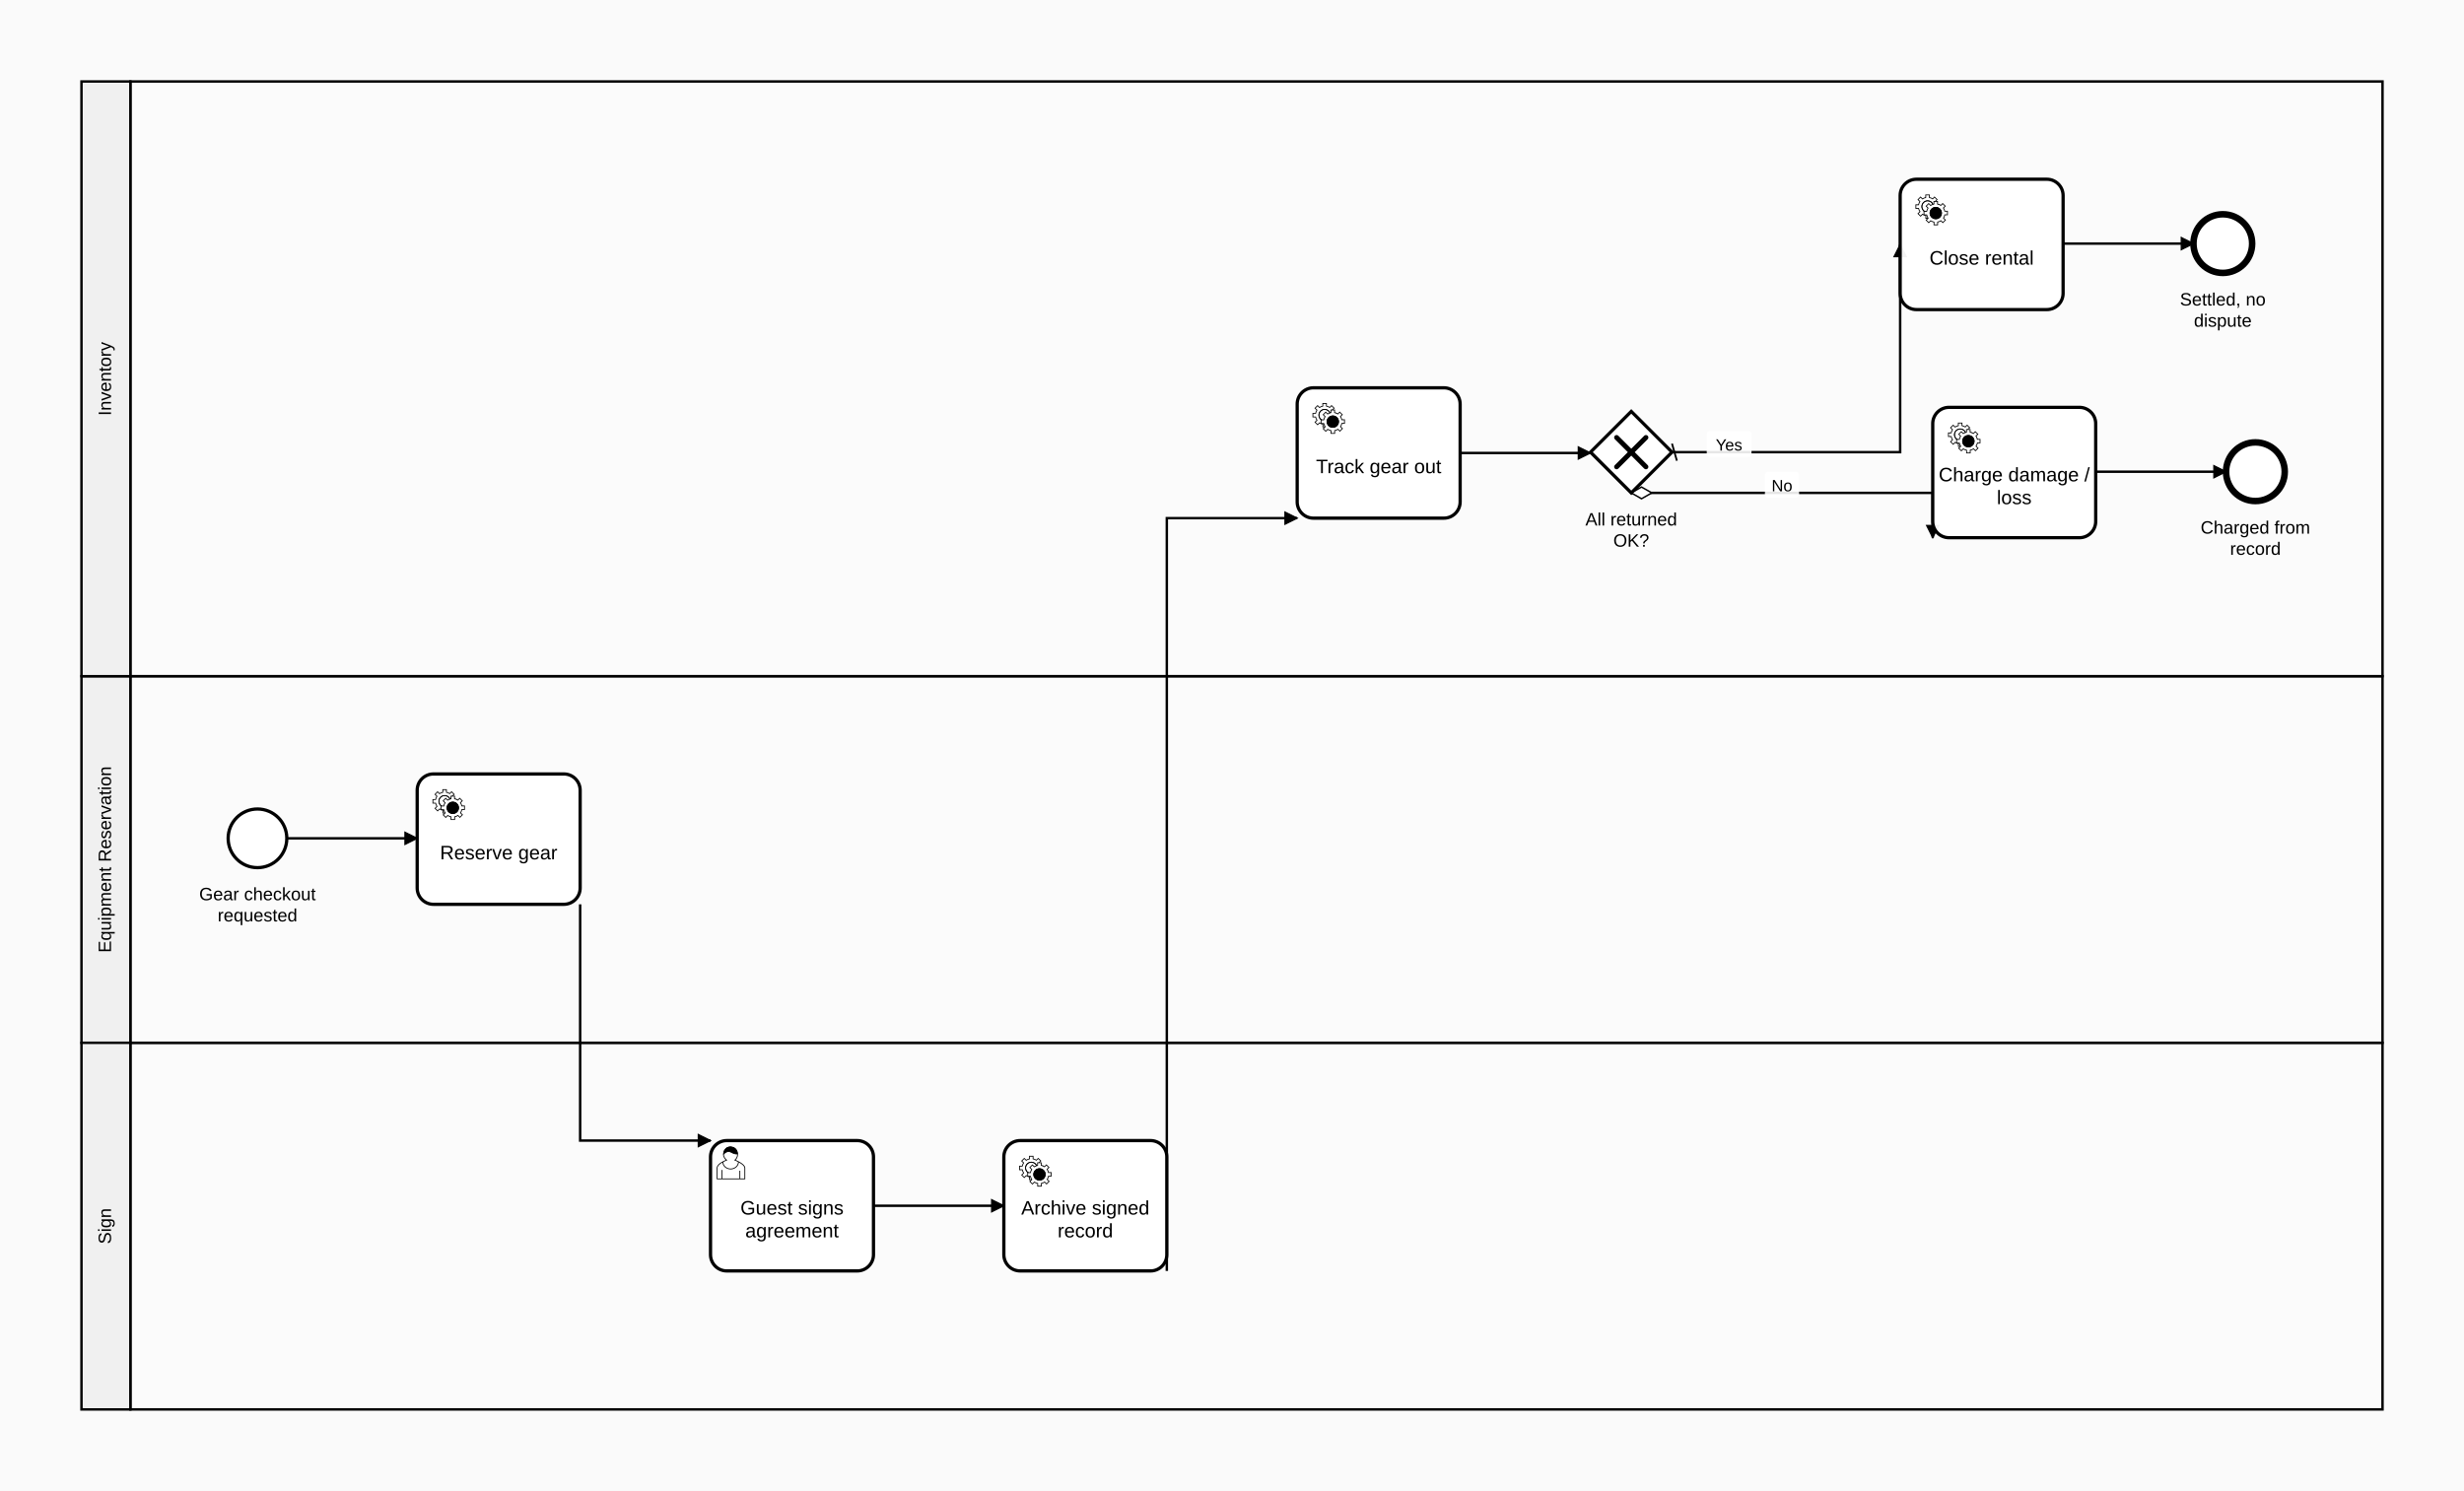
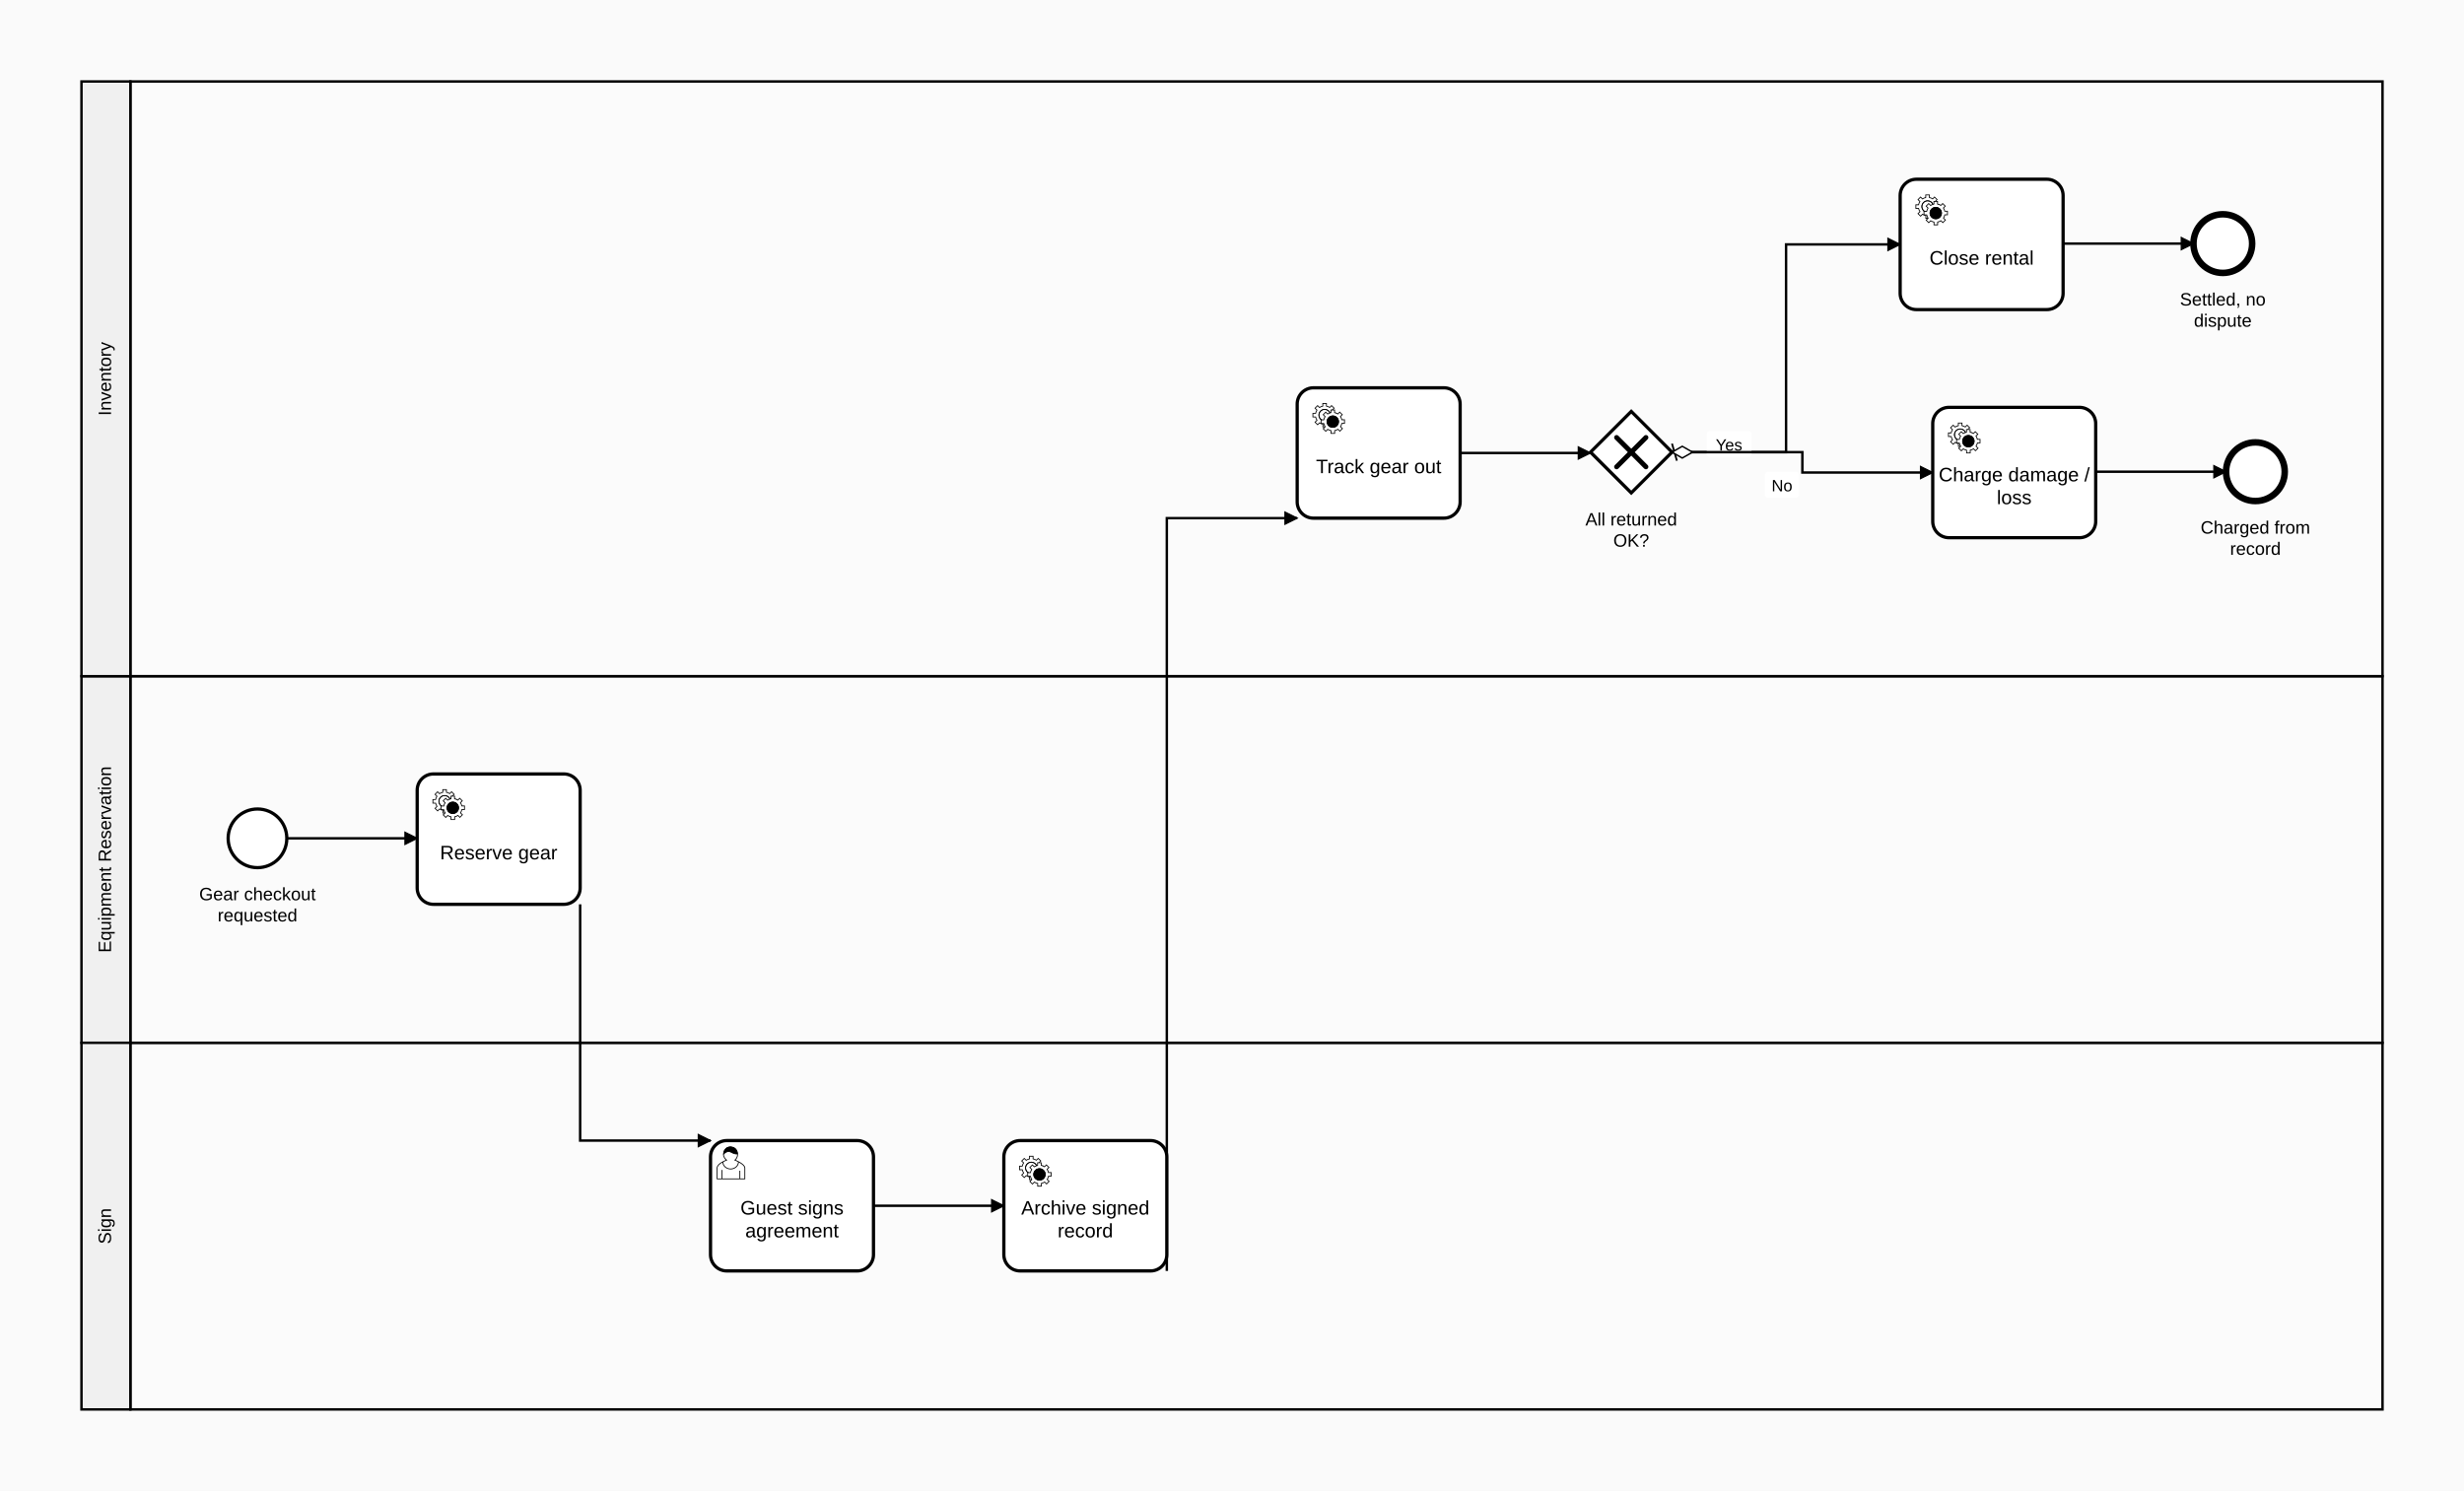
<svg xmlns="http://www.w3.org/2000/svg" width="1512" height="915" viewBox="0 0 1512 915" font-family="Arial, sans-serif">
  <defs>
    <marker id="seq-end" viewBox="0 0 20 20" refX="11" refY="10" markerWidth="10" markerHeight="10" orient="auto">
      <path d="M 1 5 L 11 10 L 1 15 Z" fill="#000000" stroke="#000000" stroke-width="1" />
    </marker>
    <marker id="seq-default-src" viewBox="0 0 20 20" refX="6" refY="10" markerWidth="10" markerHeight="10" orient="auto">
      <path d="M 6 3 L 10 17" stroke="#000000" stroke-width="1.5" />
    </marker>
    <marker id="seq-conditional-src" viewBox="0 0 20 20" refX="1" refY="10" markerWidth="12" markerHeight="12" orient="auto">
      <path d="M 1 10 L 8 6 L 15 10 L 8 14 Z" fill="#ffffff" stroke="#000000" stroke-width="1" />
    </marker>
    <marker id="msg-start" viewBox="0 0 20 20" refX="6" refY="6" markerWidth="20" markerHeight="20" orient="auto">
      <circle cx="6" cy="6" r="3.5" fill="#ffffff" stroke="#000000" stroke-width="1" />
    </marker>
    <marker id="msg-end" viewBox="0 0 20 20" refX="8.5" refY="5" markerWidth="20" markerHeight="20" orient="auto">
      <path d="m 1 5 l 0 -3 l 7 3 l -7 3 z" fill="#ffffff" stroke="#000000" stroke-width="1" stroke-linecap="butt" />
    </marker>
    <marker id="assoc-end" viewBox="0 0 20 20" refX="11" refY="10" markerWidth="10" markerHeight="10" orient="auto">
      <path d="M 1 5 L 11 10 L 1 15" fill="none" stroke="#000000" stroke-width="1.5" />
    </marker>
  </defs>
  <rect width="1512" height="915" fill="#fafafa" />
  <rect x="80" y="415" width="1382" height="225" fill="#ffffff" fill-opacity="0.25" stroke="#000000" stroke-width="1.5" />
  <rect x="50" y="415" width="30" height="225" fill="#f0f0f0" stroke="#000000" stroke-width="1.5" />
  <text x="65" y="527.5" text-anchor="middle" dominant-baseline="middle" font-size="11" fill="#000000" transform="rotate(-90,65,527.5)">Equipment Reservation</text>
  <rect x="80" y="640" width="1382" height="225" fill="#ffffff" fill-opacity="0.25" stroke="#000000" stroke-width="1.5" />
  <rect x="50" y="640" width="30" height="225" fill="#f0f0f0" stroke="#000000" stroke-width="1.5" />
  <text x="65" y="752.5" text-anchor="middle" dominant-baseline="middle" font-size="11" fill="#000000" transform="rotate(-90,65,752.5)">Sign</text>
  <rect x="80" y="50" width="1382" height="365" fill="#ffffff" fill-opacity="0.25" stroke="#000000" stroke-width="1.5" />
  <rect x="50" y="50" width="30" height="365" fill="#f0f0f0" stroke="#000000" stroke-width="1.5" />
  <text x="65" y="232.5" text-anchor="middle" dominant-baseline="middle" font-size="11" fill="#000000" transform="rotate(-90,65,232.5)">Inventory</text>
  <path d="M 176 514.5 L 256 514.5" stroke="#000000" stroke-width="1.5" fill="none" marker-end="url(#seq-end)" />
  <path d="M 356 555 L 356 700 L 436 700" stroke="#000000" stroke-width="1.5" fill="none" marker-end="url(#seq-end)" />
  <path d="M 536 740 L 616 740" stroke="#000000" stroke-width="1.5" fill="none" marker-end="url(#seq-end)" />
  <path d="M 716 780 L 716 318 L 796 318" stroke="#000000" stroke-width="1.5" fill="none" marker-end="url(#seq-end)" />
  <path d="M 896 278 L 976 278" stroke="#000000" stroke-width="1.5" fill="none" marker-end="url(#seq-end)" />
-   <path d="M 1026 277.5 L 1166 277.5 L 1166 150" stroke="#000000" stroke-width="1.5" fill="none" marker-start="url(#seq-default-src)" marker-end="url(#seq-end)" />
+   <path d="M 1026 277.5 L 1096 277.5 L 1096 150 L 1166 150" stroke="#000000" stroke-width="1.5" fill="none" marker-start="url(#seq-default-src)" marker-end="url(#seq-end)" />
  <rect x="1047.3" y="264.5" width="27.5" height="16" rx="2" fill="white" fill-opacity="0.9" />
  <text x="1061" y="276.5" text-anchor="middle" font-size="10" fill="#000000">Yes</text>
  <path d="M 1266 149.5 L 1346 149.5" stroke="#000000" stroke-width="1.5" fill="none" marker-end="url(#seq-end)" />
-   <path d="M 1001 302.5 L 1186 302.5 L 1186 330" stroke="#000000" stroke-width="1.5" fill="none" marker-start="url(#seq-conditional-src)" marker-end="url(#seq-end)" />
+   <path d="M 1026 277.5 L 1106 277.5 L 1106 290 L 1186 290" stroke="#000000" stroke-width="1.5" fill="none" marker-start="url(#seq-conditional-src)" marker-end="url(#seq-end)" />
  <rect x="1083" y="289.5" width="21" height="16" rx="2" fill="white" fill-opacity="0.9" />
  <text x="1093.5" y="301.5" text-anchor="middle" font-size="10" fill="#000000">No</text>
  <path d="M 1286 289.5 L 1366 289.5" stroke="#000000" stroke-width="1.5" fill="none" marker-end="url(#seq-end)" />
  <circle cx="158" cy="514.5" r="18" fill="#ffffff" fill-opacity="0.95" stroke="#000000" stroke-width="2" />
  <text x="158" y="552.5" text-anchor="middle" font-size="11" fill="#000000">Gear checkout</text>
  <text x="158" y="565.5" text-anchor="middle" font-size="11" fill="#000000">requested</text>
  <rect x="256" y="475" width="100" height="80" rx="10" ry="10" fill="#ffffff" fill-opacity="0.95" stroke="#000000" stroke-width="2" />
  <g>
    <path d="m 274,499 v -1.713 c 0.352,-0.071 0.704,-0.178 1.048,-0.321 0.344,-0.145 0.666,-0.321 0.966,-0.521 l 1.194,1.18 1.567,-1.577 -1.195,-1.18 c 0.403,-0.614 0.683,-1.299 0.825,-2.018 l 1.622,-0.01 v -2.22 l -1.637,0.01 c -0.073,-0.352 -0.178,-0.7 -0.324,-1.044 -0.145,-0.344 -0.321,-0.664 -0.523,-0.962 l 1.131,-1.136 -1.583,-1.563 -1.13,1.136 c -0.614,-0.401 -1.303,-0.681 -2.023,-0.822 l 0.009,-1.619 h -2.241 l 0.004,1.631 c -0.354,0.074 -0.705,0.18 -1.05,0.324 -0.344,0.144 -0.665,0.321 -0.964,0.52 l -1.17,-1.158 -1.567,1.579 1.168,1.157 c -0.403,0.613 -0.683,1.298 -0.825,2.017 l -1.659,0.003 v 2.222 l 1.672,-0.006 c 0.073,0.351 0.18,0.702 0.324,1.045 0.145,0.344 0.321,0.664 0.523,0.961 l -1.199,1.197 1.584,1.56 1.196,-1.193 c 0.614,0.403 1.303,0.682 2.023,0.823 l 0.001,1.699 h 2.227 z m 0.221,-3.996 c -1.789,0.75 -3.858,-0.093 -4.61,-1.874 -0.752,-1.783 0.091,-3.846 1.88,-4.596 1.788,-0.749 3.857,0.093 4.609,1.874 0.752,1.782 -0.091,3.846 -1.879,4.596 z" fill="#ffffff" stroke="#000000" stroke-width="0.5" />
    <path d="m 274.221,495.004 c -1.789,0.75 -3.858,-0.093 -4.61,-1.874 -0.752,-1.783 0.091,-3.846 1.88,-4.596 1.788,-0.749 3.857,0.093 4.609,1.874 0.752,1.782 -0.091,3.846 -1.879,4.596 z" fill="none" stroke="#000000" stroke-width="0.5" />
    <path d="m 279,503 v -1.713 c 0.352,-0.071 0.704,-0.178 1.048,-0.321 0.344,-0.145 0.666,-0.321 0.966,-0.521 l 1.194,1.18 1.567,-1.577 -1.195,-1.18 c 0.403,-0.614 0.683,-1.299 0.825,-2.018 l 1.622,-0.01 v -2.22 l -1.637,0.01 c -0.073,-0.352 -0.178,-0.7 -0.324,-1.044 -0.145,-0.344 -0.321,-0.664 -0.523,-0.962 l 1.131,-1.136 -1.583,-1.563 -1.13,1.136 c -0.614,-0.401 -1.303,-0.681 -2.023,-0.822 l 0.009,-1.619 h -2.241 l 0.004,1.631 c -0.354,0.074 -0.705,0.18 -1.05,0.324 -0.344,0.144 -0.665,0.321 -0.964,0.52 l -1.17,-1.158 -1.567,1.579 1.168,1.157 c -0.403,0.613 -0.683,1.298 -0.825,2.017 l -1.659,0.003 v 2.222 l 1.672,-0.006 c 0.073,0.351 0.18,0.702 0.324,1.045 0.145,0.344 0.321,0.664 0.523,0.961 l -1.199,1.197 1.584,1.56 1.196,-1.193 c 0.614,0.403 1.303,0.682 2.023,0.823 l 0.001,1.699 h 2.227 z m 0.221,-3.996 c -1.789,0.75 -3.858,-0.093 -4.61,-1.874 -0.752,-1.783 0.091,-3.846 1.88,-4.596 1.788,-0.749 3.857,0.093 4.609,1.874 0.752,1.782 -0.091,3.846 -1.879,4.596 z" fill="#ffffff" stroke="#000000" stroke-width="0.5" />
    <path d="m 279.221,499.004 c -1.789,0.75 -3.858,-0.093 -4.61,-1.874 -0.752,-1.783 0.091,-3.846 1.88,-4.596 1.788,-0.749 3.857,0.093 4.609,1.874 0.752,1.782 -0.091,3.846 -1.879,4.596 z" fill="#000000" stroke="#000000" stroke-width="0.5" />
  </g>
  <text x="306" y="524" text-anchor="middle" dominant-baseline="middle" font-size="12" fill="#000000">Reserve gear</text>
  <rect x="436" y="700" width="100" height="80" rx="10" ry="10" fill="#ffffff" fill-opacity="0.95" stroke="#000000" stroke-width="2" />
  <g>
    <path d="m 451,712 c 0.909,-0.845 1.594,-2.049 1.594,-3.385 0,-2.554 -1.805,-4.622 -4.357,-4.622 -2.552,0 -4.288,2.068 -4.288,4.622 0,1.348 0.974,2.562 1.896,3.405 -0.529,0.187 -5.669,2.097 -5.794,4.756 v 6.718 h 17 v -6.718 c 0,-2.298 -5.528,-4.595 -6.051,-4.776 z m -8,6 l 0,5.5 m 11,0 l 0,-5" fill="#ffffff" stroke="#000000" stroke-width="0.5" />
    <path d="m 453.162,713.009 c 0,2.447 -2.158,4.431 -4.821,4.431 -2.665,0 -4.822,-1.981 -4.822,-4.431" fill="none" stroke="#000000" stroke-width="0.5" />
    <path d="m 444.1,708.2 c 0,0 2.251,-2.358 4.274,-1.177 2.024,1.181 4.221,1.537 4.124,0.965 -0.098,-0.57 -0.117,-3.791 -4.191,-4.136 -3.575,0.001 -4.208,3.367 -4.207,4.348 z" fill="#000000" stroke="#000000" stroke-width="0.5" />
  </g>
  <text x="486" y="742" text-anchor="middle" dominant-baseline="middle" font-size="12" fill="#000000">Guest signs</text>
  <text x="486" y="756" text-anchor="middle" dominant-baseline="middle" font-size="12" fill="#000000">agreement</text>
  <rect x="616" y="700" width="100" height="80" rx="10" ry="10" fill="#ffffff" fill-opacity="0.95" stroke="#000000" stroke-width="2" />
  <g>
    <path d="m 634,724 v -1.713 c 0.352,-0.071 0.704,-0.178 1.048,-0.321 0.344,-0.145 0.666,-0.321 0.966,-0.521 l 1.194,1.18 1.567,-1.577 -1.195,-1.18 c 0.403,-0.614 0.683,-1.299 0.825,-2.018 l 1.622,-0.01 v -2.22 l -1.637,0.01 c -0.073,-0.352 -0.178,-0.7 -0.324,-1.044 -0.145,-0.344 -0.321,-0.664 -0.523,-0.962 l 1.131,-1.136 -1.583,-1.563 -1.13,1.136 c -0.614,-0.401 -1.303,-0.681 -2.023,-0.822 l 0.009,-1.619 h -2.241 l 0.004,1.631 c -0.354,0.074 -0.705,0.18 -1.05,0.324 -0.344,0.144 -0.665,0.321 -0.964,0.52 l -1.17,-1.158 -1.567,1.579 1.168,1.157 c -0.403,0.613 -0.683,1.298 -0.825,2.017 l -1.659,0.003 v 2.222 l 1.672,-0.006 c 0.073,0.351 0.18,0.702 0.324,1.045 0.145,0.344 0.321,0.664 0.523,0.961 l -1.199,1.197 1.584,1.56 1.196,-1.193 c 0.614,0.403 1.303,0.682 2.023,0.823 l 0.001,1.699 h 2.227 z m 0.221,-3.996 c -1.789,0.75 -3.858,-0.093 -4.61,-1.874 -0.752,-1.783 0.091,-3.846 1.88,-4.596 1.788,-0.749 3.857,0.093 4.609,1.874 0.752,1.782 -0.091,3.846 -1.879,4.596 z" fill="#ffffff" stroke="#000000" stroke-width="0.5" />
    <path d="m 634.221,720.004 c -1.789,0.75 -3.858,-0.093 -4.61,-1.874 -0.752,-1.783 0.091,-3.846 1.88,-4.596 1.788,-0.749 3.857,0.093 4.609,1.874 0.752,1.782 -0.091,3.846 -1.879,4.596 z" fill="none" stroke="#000000" stroke-width="0.5" />
    <path d="m 639,728 v -1.713 c 0.352,-0.071 0.704,-0.178 1.048,-0.321 0.344,-0.145 0.666,-0.321 0.966,-0.521 l 1.194,1.18 1.567,-1.577 -1.195,-1.18 c 0.403,-0.614 0.683,-1.299 0.825,-2.018 l 1.622,-0.01 v -2.22 l -1.637,0.01 c -0.073,-0.352 -0.178,-0.7 -0.324,-1.044 -0.145,-0.344 -0.321,-0.664 -0.523,-0.962 l 1.131,-1.136 -1.583,-1.563 -1.13,1.136 c -0.614,-0.401 -1.303,-0.681 -2.023,-0.822 l 0.009,-1.619 h -2.241 l 0.004,1.631 c -0.354,0.074 -0.705,0.18 -1.05,0.324 -0.344,0.144 -0.665,0.321 -0.964,0.52 l -1.17,-1.158 -1.567,1.579 1.168,1.157 c -0.403,0.613 -0.683,1.298 -0.825,2.017 l -1.659,0.003 v 2.222 l 1.672,-0.006 c 0.073,0.351 0.18,0.702 0.324,1.045 0.145,0.344 0.321,0.664 0.523,0.961 l -1.199,1.197 1.584,1.56 1.196,-1.193 c 0.614,0.403 1.303,0.682 2.023,0.823 l 0.001,1.699 h 2.227 z m 0.221,-3.996 c -1.789,0.75 -3.858,-0.093 -4.61,-1.874 -0.752,-1.783 0.091,-3.846 1.88,-4.596 1.788,-0.749 3.857,0.093 4.609,1.874 0.752,1.782 -0.091,3.846 -1.879,4.596 z" fill="#ffffff" stroke="#000000" stroke-width="0.5" />
    <path d="m 639.221,724.004 c -1.789,0.75 -3.858,-0.093 -4.61,-1.874 -0.752,-1.783 0.091,-3.846 1.88,-4.596 1.788,-0.749 3.857,0.093 4.609,1.874 0.752,1.782 -0.091,3.846 -1.879,4.596 z" fill="#000000" stroke="#000000" stroke-width="0.5" />
  </g>
  <text x="666" y="742" text-anchor="middle" dominant-baseline="middle" font-size="12" fill="#000000">Archive signed</text>
  <text x="666" y="756" text-anchor="middle" dominant-baseline="middle" font-size="12" fill="#000000">record</text>
  <rect x="796" y="238" width="100" height="80" rx="10" ry="10" fill="#ffffff" fill-opacity="0.95" stroke="#000000" stroke-width="2" />
  <g>
    <path d="m 814,262 v -1.713 c 0.352,-0.071 0.704,-0.178 1.048,-0.321 0.344,-0.145 0.666,-0.321 0.966,-0.521 l 1.194,1.18 1.567,-1.577 -1.195,-1.18 c 0.403,-0.614 0.683,-1.299 0.825,-2.018 l 1.622,-0.01 v -2.22 l -1.637,0.01 c -0.073,-0.352 -0.178,-0.7 -0.324,-1.044 -0.145,-0.344 -0.321,-0.664 -0.523,-0.962 l 1.131,-1.136 -1.583,-1.563 -1.13,1.136 c -0.614,-0.401 -1.303,-0.681 -2.023,-0.822 l 0.009,-1.619 h -2.241 l 0.004,1.631 c -0.354,0.074 -0.705,0.18 -1.05,0.324 -0.344,0.144 -0.665,0.321 -0.964,0.52 l -1.17,-1.158 -1.567,1.579 1.168,1.157 c -0.403,0.613 -0.683,1.298 -0.825,2.017 l -1.659,0.003 v 2.222 l 1.672,-0.006 c 0.073,0.351 0.18,0.702 0.324,1.045 0.145,0.344 0.321,0.664 0.523,0.961 l -1.199,1.197 1.584,1.56 1.196,-1.193 c 0.614,0.403 1.303,0.682 2.023,0.823 l 0.001,1.699 h 2.227 z m 0.221,-3.996 c -1.789,0.75 -3.858,-0.093 -4.61,-1.874 -0.752,-1.783 0.091,-3.846 1.88,-4.596 1.788,-0.749 3.857,0.093 4.609,1.874 0.752,1.782 -0.091,3.846 -1.879,4.596 z" fill="#ffffff" stroke="#000000" stroke-width="0.5" />
    <path d="m 814.221,258.004 c -1.789,0.75 -3.858,-0.093 -4.61,-1.874 -0.752,-1.783 0.091,-3.846 1.88,-4.596 1.788,-0.749 3.857,0.093 4.609,1.874 0.752,1.782 -0.091,3.846 -1.879,4.596 z" fill="none" stroke="#000000" stroke-width="0.5" />
    <path d="m 819,266 v -1.713 c 0.352,-0.071 0.704,-0.178 1.048,-0.321 0.344,-0.145 0.666,-0.321 0.966,-0.521 l 1.194,1.18 1.567,-1.577 -1.195,-1.18 c 0.403,-0.614 0.683,-1.299 0.825,-2.018 l 1.622,-0.01 v -2.22 l -1.637,0.01 c -0.073,-0.352 -0.178,-0.7 -0.324,-1.044 -0.145,-0.344 -0.321,-0.664 -0.523,-0.962 l 1.131,-1.136 -1.583,-1.563 -1.13,1.136 c -0.614,-0.401 -1.303,-0.681 -2.023,-0.822 l 0.009,-1.619 h -2.241 l 0.004,1.631 c -0.354,0.074 -0.705,0.18 -1.05,0.324 -0.344,0.144 -0.665,0.321 -0.964,0.52 l -1.17,-1.158 -1.567,1.579 1.168,1.157 c -0.403,0.613 -0.683,1.298 -0.825,2.017 l -1.659,0.003 v 2.222 l 1.672,-0.006 c 0.073,0.351 0.18,0.702 0.324,1.045 0.145,0.344 0.321,0.664 0.523,0.961 l -1.199,1.197 1.584,1.56 1.196,-1.193 c 0.614,0.403 1.303,0.682 2.023,0.823 l 0.001,1.699 h 2.227 z m 0.221,-3.996 c -1.789,0.75 -3.858,-0.093 -4.61,-1.874 -0.752,-1.783 0.091,-3.846 1.88,-4.596 1.788,-0.749 3.857,0.093 4.609,1.874 0.752,1.782 -0.091,3.846 -1.879,4.596 z" fill="#ffffff" stroke="#000000" stroke-width="0.5" />
    <path d="m 819.221,262.004 c -1.789,0.75 -3.858,-0.093 -4.61,-1.874 -0.752,-1.783 0.091,-3.846 1.88,-4.596 1.788,-0.749 3.857,0.093 4.609,1.874 0.752,1.782 -0.091,3.846 -1.879,4.596 z" fill="#000000" stroke="#000000" stroke-width="0.5" />
  </g>
  <text x="846" y="287" text-anchor="middle" dominant-baseline="middle" font-size="12" fill="#000000">Track gear out</text>
  <polygon points="1001,252.5 1026,277.5 1001,302.5 976,277.5" fill="#ffffff" fill-opacity="0.95" stroke="#000000" stroke-width="2" />
  <line x1="992" y1="268.5" x2="1010" y2="286.5" stroke="#000000" stroke-width="3" stroke-linecap="round" />
  <line x1="1010" y1="268.5" x2="992" y2="286.5" stroke="#000000" stroke-width="3" stroke-linecap="round" />
  <text x="1001" y="322.5" text-anchor="middle" font-size="11" fill="#000000">All returned</text>
  <text x="1001" y="335.5" text-anchor="middle" font-size="11" fill="#000000">OK?</text>
  <rect x="1166" y="110" width="100" height="80" rx="10" ry="10" fill="#ffffff" fill-opacity="0.95" stroke="#000000" stroke-width="2" />
  <g>
    <path d="m 1184,134 v -1.713 c 0.352,-0.071 0.704,-0.178 1.048,-0.321 0.344,-0.145 0.666,-0.321 0.966,-0.521 l 1.194,1.18 1.567,-1.577 -1.195,-1.18 c 0.403,-0.614 0.683,-1.299 0.825,-2.018 l 1.622,-0.01 v -2.22 l -1.637,0.01 c -0.073,-0.352 -0.178,-0.7 -0.324,-1.044 -0.145,-0.344 -0.321,-0.664 -0.523,-0.962 l 1.131,-1.136 -1.583,-1.563 -1.13,1.136 c -0.614,-0.401 -1.303,-0.681 -2.023,-0.822 l 0.009,-1.619 h -2.241 l 0.004,1.631 c -0.354,0.074 -0.705,0.18 -1.05,0.324 -0.344,0.144 -0.665,0.321 -0.964,0.52 l -1.17,-1.158 -1.567,1.579 1.168,1.157 c -0.403,0.613 -0.683,1.298 -0.825,2.017 l -1.659,0.003 v 2.222 l 1.672,-0.006 c 0.073,0.351 0.18,0.702 0.324,1.045 0.145,0.344 0.321,0.664 0.523,0.961 l -1.199,1.197 1.584,1.56 1.196,-1.193 c 0.614,0.403 1.303,0.682 2.023,0.823 l 0.001,1.699 h 2.227 z m 0.221,-3.996 c -1.789,0.75 -3.858,-0.093 -4.61,-1.874 -0.752,-1.783 0.091,-3.846 1.88,-4.596 1.788,-0.749 3.857,0.093 4.609,1.874 0.752,1.782 -0.091,3.846 -1.879,4.596 z" fill="#ffffff" stroke="#000000" stroke-width="0.5" />
    <path d="m 1184.221,130.004 c -1.789,0.75 -3.858,-0.093 -4.61,-1.874 -0.752,-1.783 0.091,-3.846 1.88,-4.596 1.788,-0.749 3.857,0.093 4.609,1.874 0.752,1.782 -0.091,3.846 -1.879,4.596 z" fill="none" stroke="#000000" stroke-width="0.5" />
    <path d="m 1189,138 v -1.713 c 0.352,-0.071 0.704,-0.178 1.048,-0.321 0.344,-0.145 0.666,-0.321 0.966,-0.521 l 1.194,1.18 1.567,-1.577 -1.195,-1.18 c 0.403,-0.614 0.683,-1.299 0.825,-2.018 l 1.622,-0.01 v -2.22 l -1.637,0.01 c -0.073,-0.352 -0.178,-0.7 -0.324,-1.044 -0.145,-0.344 -0.321,-0.664 -0.523,-0.962 l 1.131,-1.136 -1.583,-1.563 -1.13,1.136 c -0.614,-0.401 -1.303,-0.681 -2.023,-0.822 l 0.009,-1.619 h -2.241 l 0.004,1.631 c -0.354,0.074 -0.705,0.18 -1.05,0.324 -0.344,0.144 -0.665,0.321 -0.964,0.52 l -1.17,-1.158 -1.567,1.579 1.168,1.157 c -0.403,0.613 -0.683,1.298 -0.825,2.017 l -1.659,0.003 v 2.222 l 1.672,-0.006 c 0.073,0.351 0.18,0.702 0.324,1.045 0.145,0.344 0.321,0.664 0.523,0.961 l -1.199,1.197 1.584,1.56 1.196,-1.193 c 0.614,0.403 1.303,0.682 2.023,0.823 l 0.001,1.699 h 2.227 z m 0.221,-3.996 c -1.789,0.75 -3.858,-0.093 -4.61,-1.874 -0.752,-1.783 0.091,-3.846 1.88,-4.596 1.788,-0.749 3.857,0.093 4.609,1.874 0.752,1.782 -0.091,3.846 -1.879,4.596 z" fill="#ffffff" stroke="#000000" stroke-width="0.5" />
    <path d="m 1189.221,134.004 c -1.789,0.75 -3.858,-0.093 -4.61,-1.874 -0.752,-1.783 0.091,-3.846 1.88,-4.596 1.788,-0.749 3.857,0.093 4.609,1.874 0.752,1.782 -0.091,3.846 -1.879,4.596 z" fill="#000000" stroke="#000000" stroke-width="0.5" />
  </g>
  <text x="1216" y="159" text-anchor="middle" dominant-baseline="middle" font-size="12" fill="#000000">Close rental</text>
  <rect x="1186" y="250" width="100" height="80" rx="10" ry="10" fill="#ffffff" fill-opacity="0.95" stroke="#000000" stroke-width="2" />
  <g>
    <path d="m 1204,274 v -1.713 c 0.352,-0.071 0.704,-0.178 1.048,-0.321 0.344,-0.145 0.666,-0.321 0.966,-0.521 l 1.194,1.18 1.567,-1.577 -1.195,-1.18 c 0.403,-0.614 0.683,-1.299 0.825,-2.018 l 1.622,-0.01 v -2.22 l -1.637,0.01 c -0.073,-0.352 -0.178,-0.7 -0.324,-1.044 -0.145,-0.344 -0.321,-0.664 -0.523,-0.962 l 1.131,-1.136 -1.583,-1.563 -1.13,1.136 c -0.614,-0.401 -1.303,-0.681 -2.023,-0.822 l 0.009,-1.619 h -2.241 l 0.004,1.631 c -0.354,0.074 -0.705,0.18 -1.05,0.324 -0.344,0.144 -0.665,0.321 -0.964,0.52 l -1.17,-1.158 -1.567,1.579 1.168,1.157 c -0.403,0.613 -0.683,1.298 -0.825,2.017 l -1.659,0.003 v 2.222 l 1.672,-0.006 c 0.073,0.351 0.18,0.702 0.324,1.045 0.145,0.344 0.321,0.664 0.523,0.961 l -1.199,1.197 1.584,1.56 1.196,-1.193 c 0.614,0.403 1.303,0.682 2.023,0.823 l 0.001,1.699 h 2.227 z m 0.221,-3.996 c -1.789,0.75 -3.858,-0.093 -4.61,-1.874 -0.752,-1.783 0.091,-3.846 1.88,-4.596 1.788,-0.749 3.857,0.093 4.609,1.874 0.752,1.782 -0.091,3.846 -1.879,4.596 z" fill="#ffffff" stroke="#000000" stroke-width="0.5" />
    <path d="m 1204.221,270.004 c -1.789,0.75 -3.858,-0.093 -4.61,-1.874 -0.752,-1.783 0.091,-3.846 1.88,-4.596 1.788,-0.749 3.857,0.093 4.609,1.874 0.752,1.782 -0.091,3.846 -1.879,4.596 z" fill="none" stroke="#000000" stroke-width="0.5" />
    <path d="m 1209,278 v -1.713 c 0.352,-0.071 0.704,-0.178 1.048,-0.321 0.344,-0.145 0.666,-0.321 0.966,-0.521 l 1.194,1.18 1.567,-1.577 -1.195,-1.18 c 0.403,-0.614 0.683,-1.299 0.825,-2.018 l 1.622,-0.01 v -2.22 l -1.637,0.01 c -0.073,-0.352 -0.178,-0.7 -0.324,-1.044 -0.145,-0.344 -0.321,-0.664 -0.523,-0.962 l 1.131,-1.136 -1.583,-1.563 -1.13,1.136 c -0.614,-0.401 -1.303,-0.681 -2.023,-0.822 l 0.009,-1.619 h -2.241 l 0.004,1.631 c -0.354,0.074 -0.705,0.18 -1.05,0.324 -0.344,0.144 -0.665,0.321 -0.964,0.52 l -1.17,-1.158 -1.567,1.579 1.168,1.157 c -0.403,0.613 -0.683,1.298 -0.825,2.017 l -1.659,0.003 v 2.222 l 1.672,-0.006 c 0.073,0.351 0.18,0.702 0.324,1.045 0.145,0.344 0.321,0.664 0.523,0.961 l -1.199,1.197 1.584,1.56 1.196,-1.193 c 0.614,0.403 1.303,0.682 2.023,0.823 l 0.001,1.699 h 2.227 z m 0.221,-3.996 c -1.789,0.75 -3.858,-0.093 -4.61,-1.874 -0.752,-1.783 0.091,-3.846 1.88,-4.596 1.788,-0.749 3.857,0.093 4.609,1.874 0.752,1.782 -0.091,3.846 -1.879,4.596 z" fill="#ffffff" stroke="#000000" stroke-width="0.5" />
    <path d="m 1209.221,274.004 c -1.789,0.75 -3.858,-0.093 -4.61,-1.874 -0.752,-1.783 0.091,-3.846 1.88,-4.596 1.788,-0.749 3.857,0.093 4.609,1.874 0.752,1.782 -0.091,3.846 -1.879,4.596 z" fill="#000000" stroke="#000000" stroke-width="0.5" />
  </g>
  <text x="1236" y="292" text-anchor="middle" dominant-baseline="middle" font-size="12" fill="#000000">Charge damage /</text>
  <text x="1236" y="306" text-anchor="middle" dominant-baseline="middle" font-size="12" fill="#000000">loss</text>
  <circle cx="1364" cy="149.5" r="18" fill="#ffffff" fill-opacity="0.95" stroke="#000000" stroke-width="4" />
  <text x="1364" y="187.5" text-anchor="middle" font-size="11" fill="#000000">Settled, no</text>
  <text x="1364" y="200.5" text-anchor="middle" font-size="11" fill="#000000">dispute</text>
  <circle cx="1384" cy="289.5" r="18" fill="#ffffff" fill-opacity="0.95" stroke="#000000" stroke-width="4" />
  <text x="1384" y="327.5" text-anchor="middle" font-size="11" fill="#000000">Charged from</text>
  <text x="1384" y="340.5" text-anchor="middle" font-size="11" fill="#000000">record</text>
</svg>
